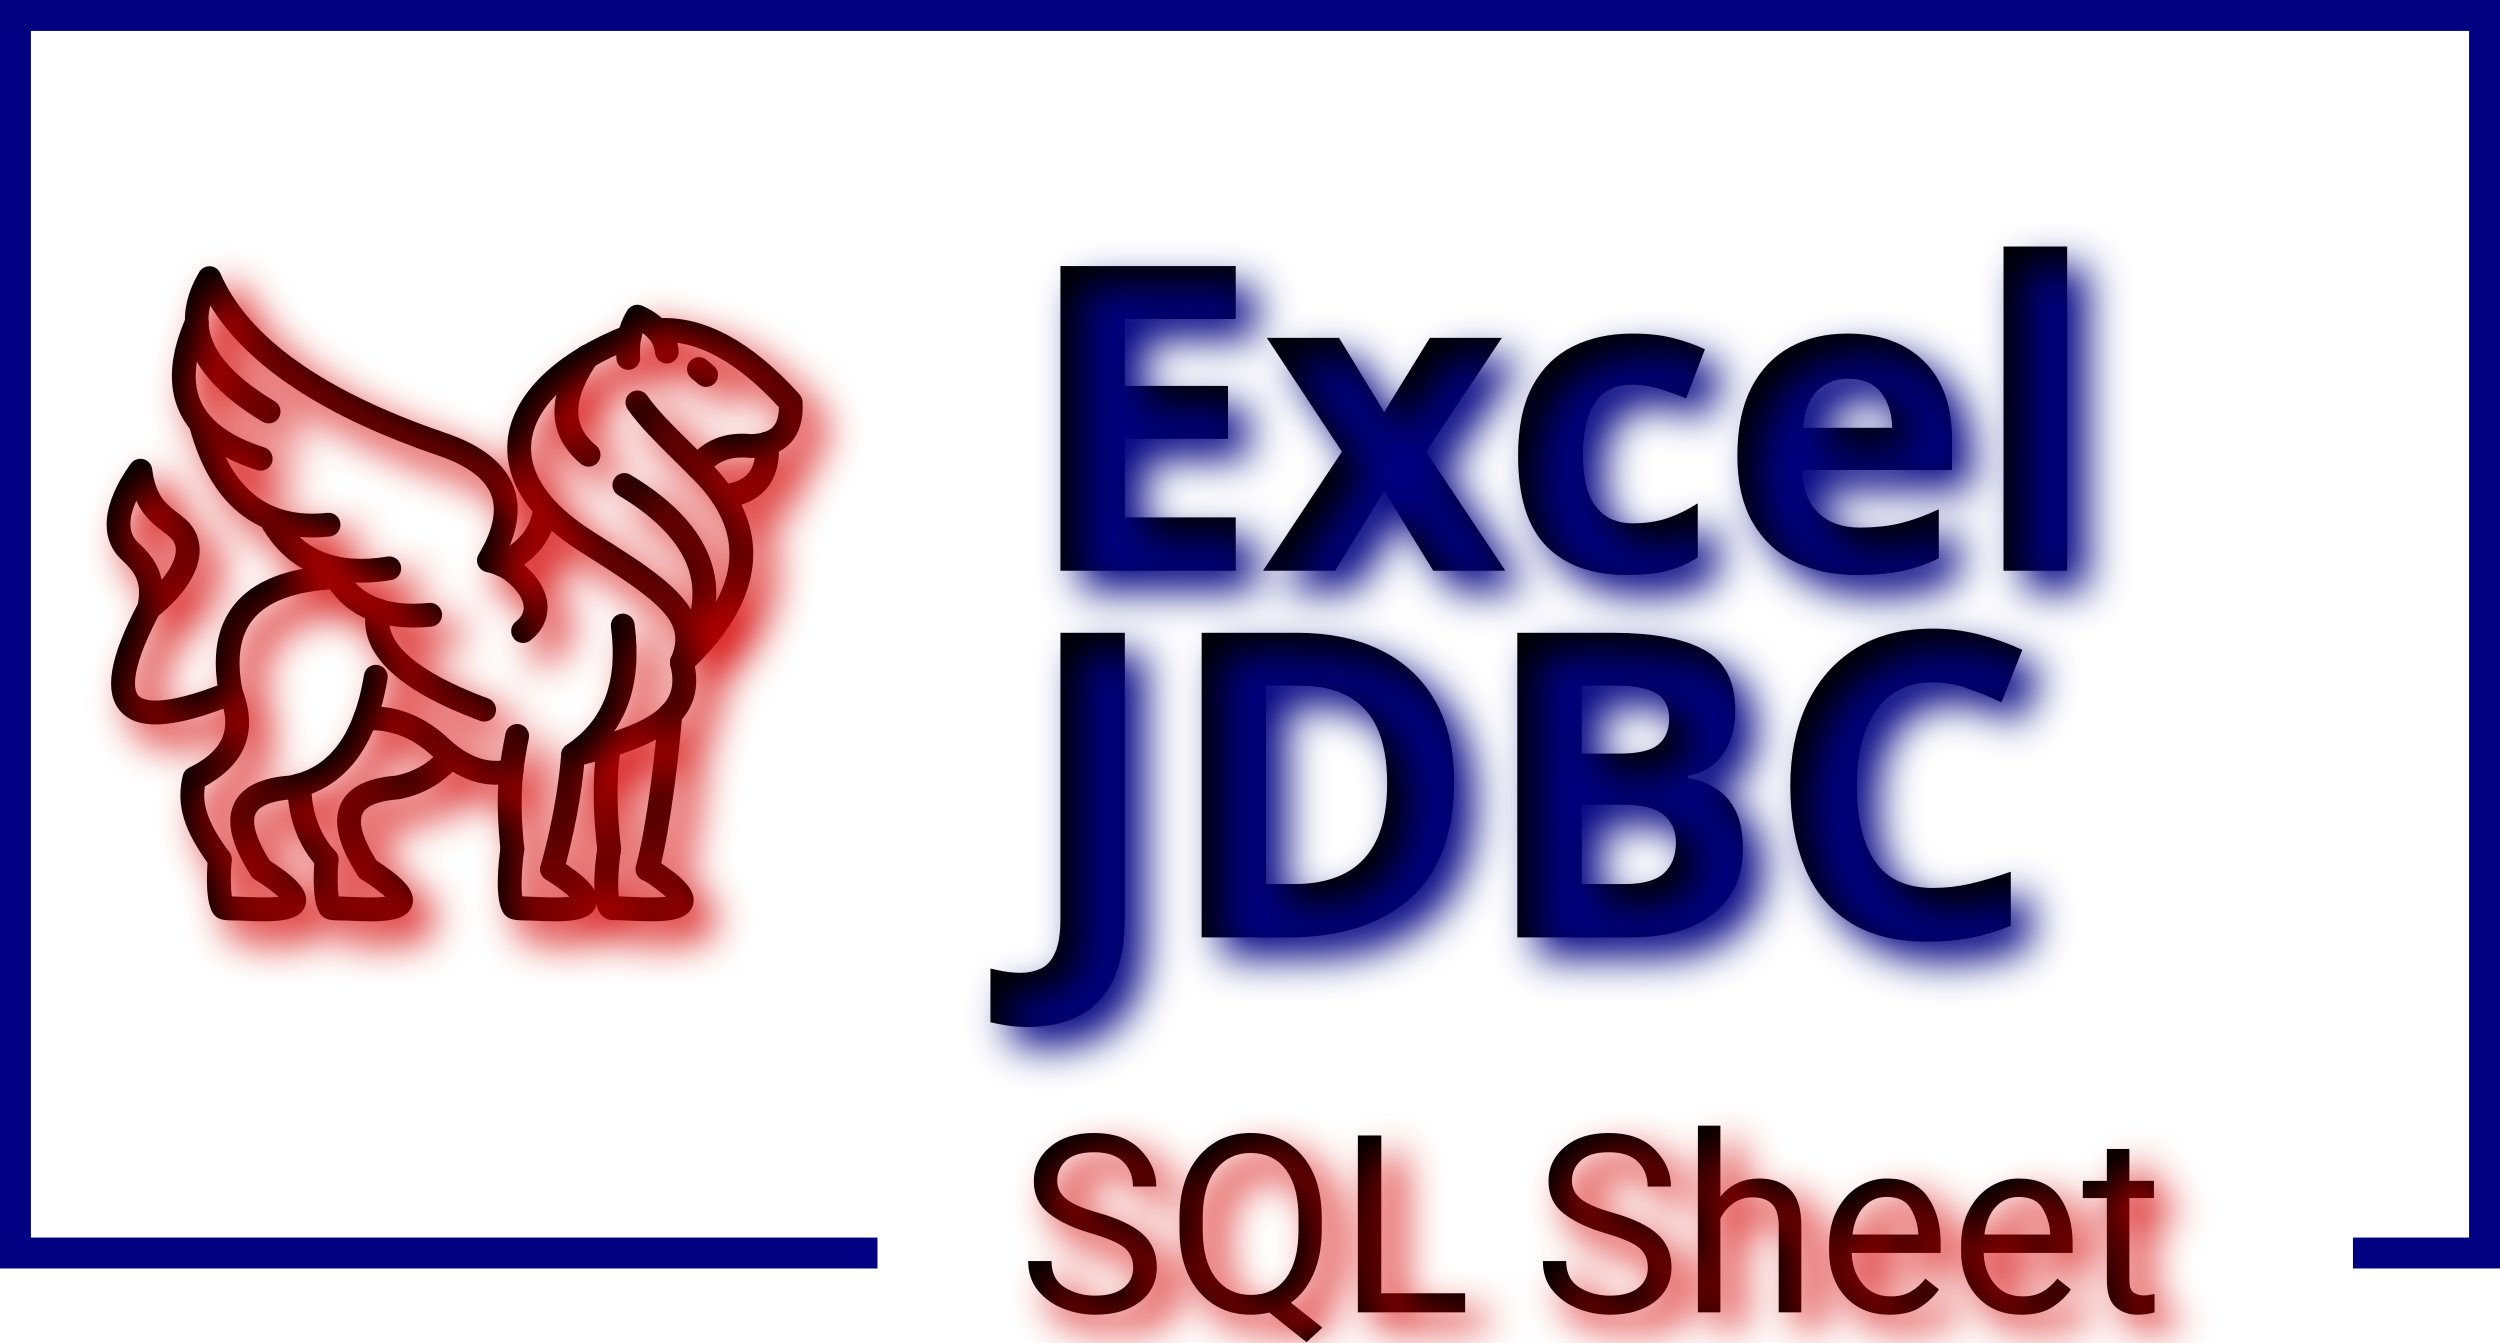
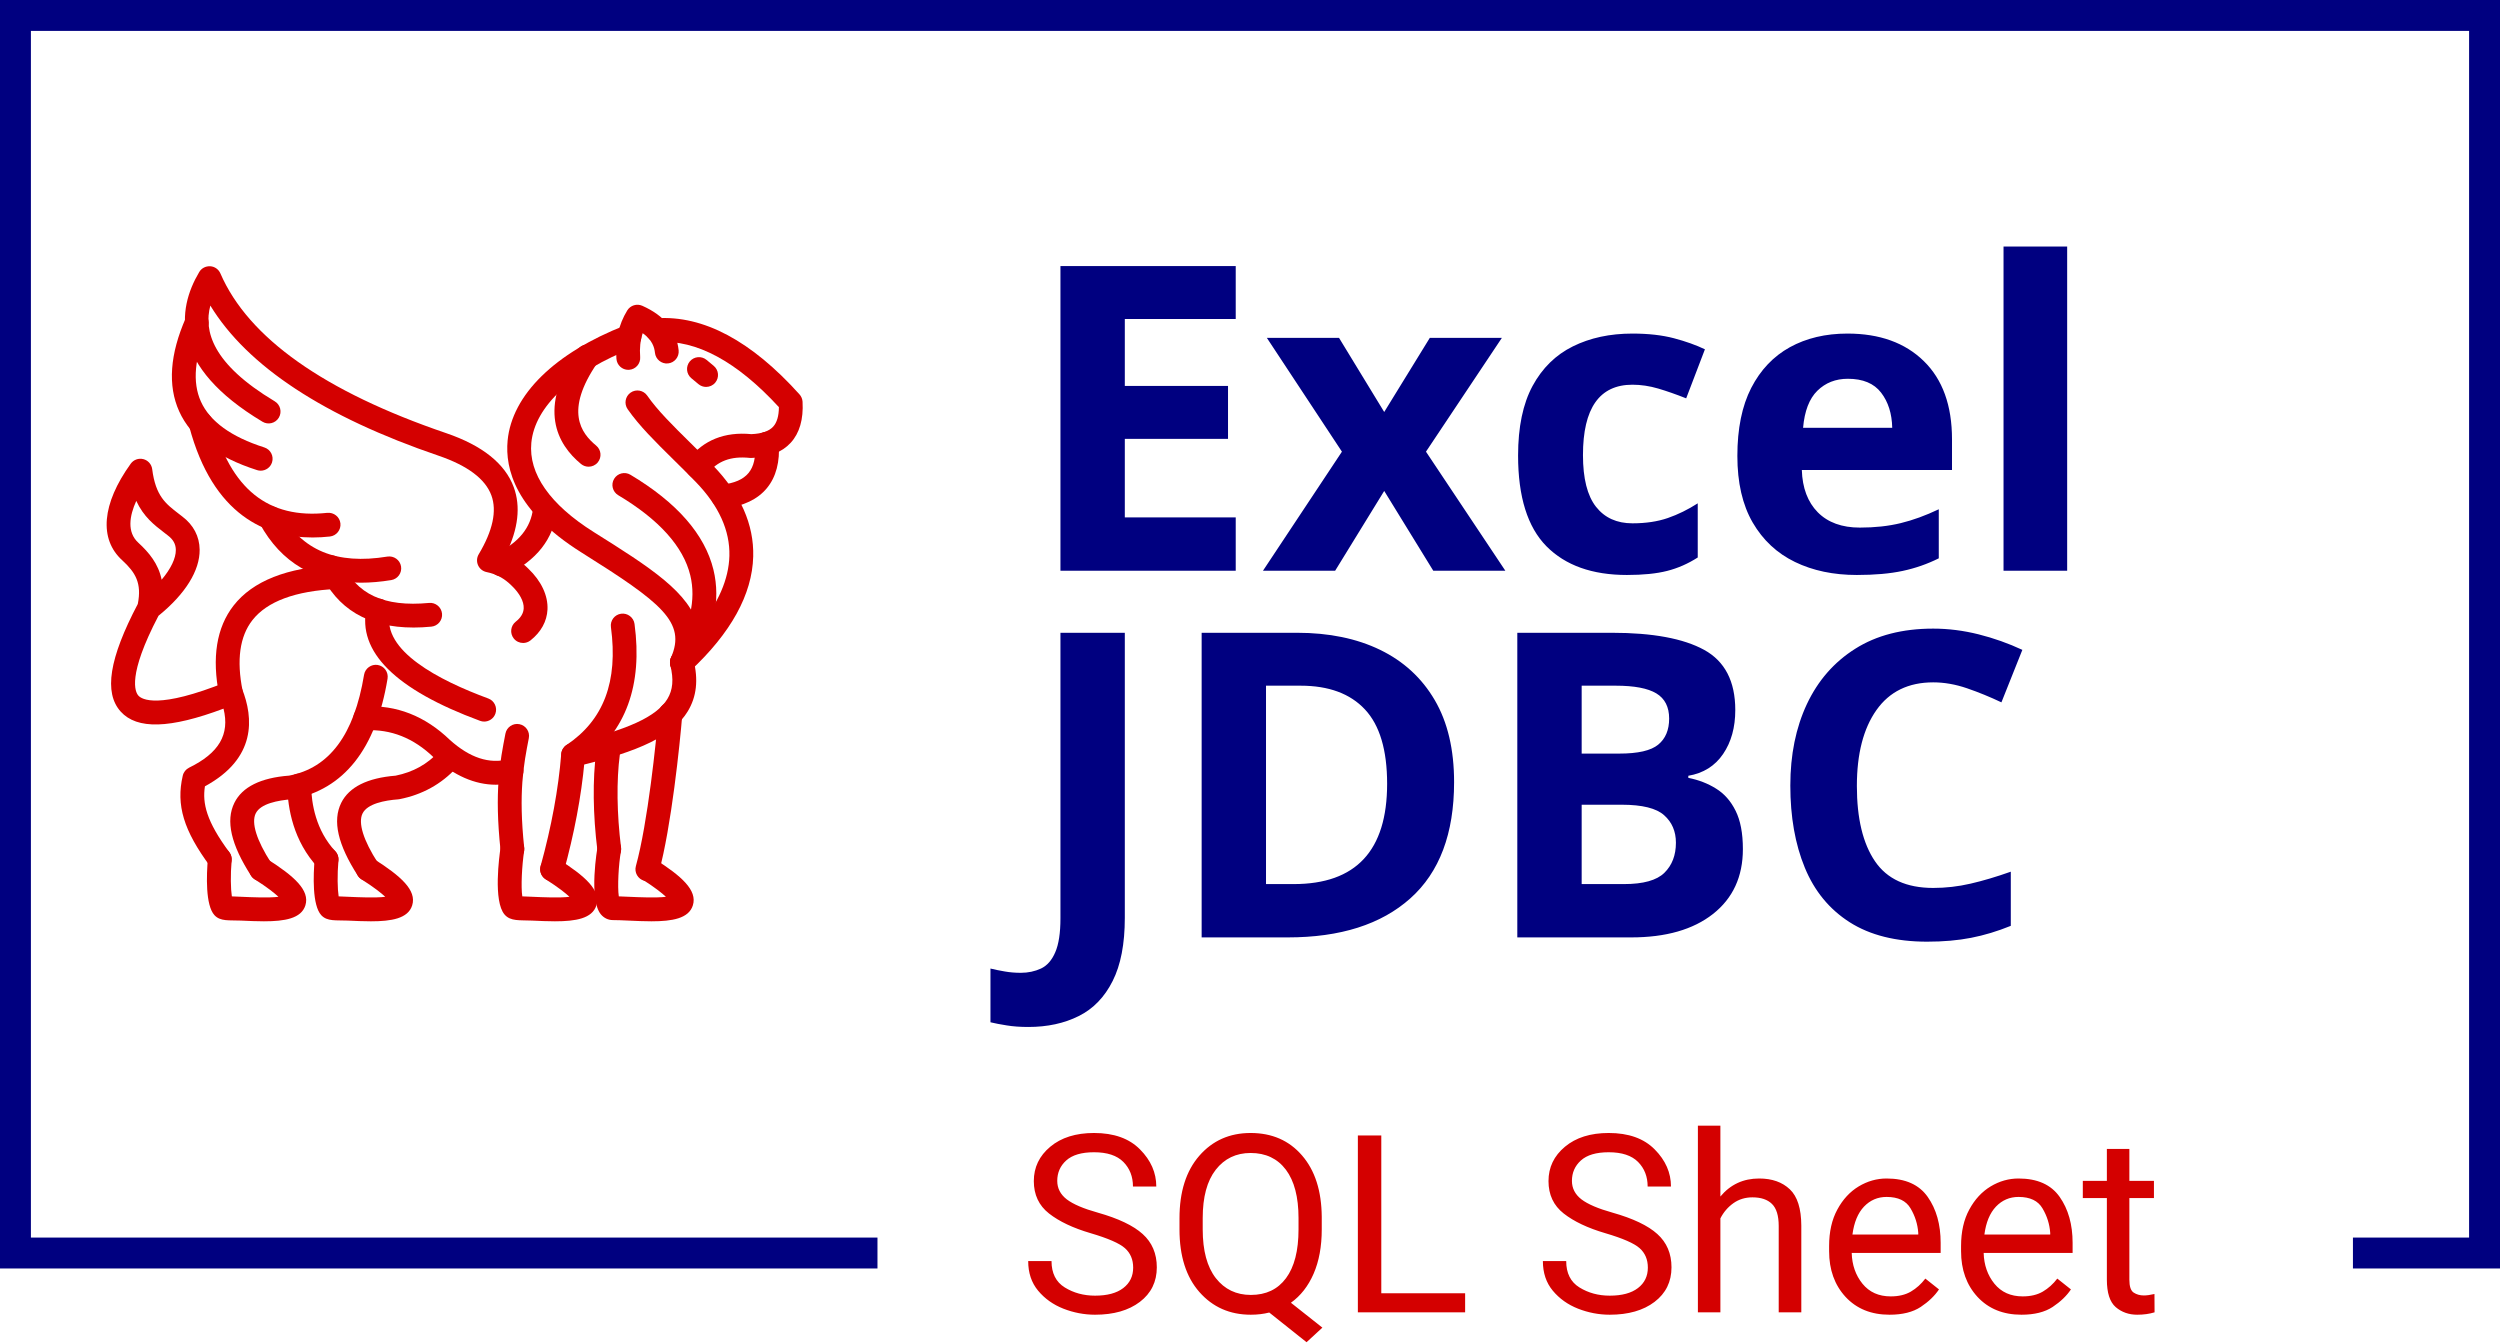
<svg xmlns="http://www.w3.org/2000/svg" version="1.1" width="375.08" height="201.378" viewBox="0 0 375.08 201.378" id="svg40">
  <defs id="defs40">
    <defs id="defs38" />
    <filter style="color-interpolation-filters:sRGB;" id="filter42" x="-0.069" y="-0.073" width="1.167" height="1.177">
      <feOffset dy="3" dx="3" id="feOffset42" />
      <feGaussianBlur stdDeviation="3" result="blur" id="feGaussianBlur42" />
      <feFlood flood-color="rgb(0,0,0)" flood-opacity="1" result="flood" id="feFlood42" />
      <feComposite in="flood" in2="SourceGraphic" operator="in" result="composite" id="feComposite42" />
      <feBlend in="blur" in2="composite" mode="normal" id="feBlend42" />
    </filter>
    <filter style="color-interpolation-filters:sRGB;" id="filter43" x="-0.043" y="-0.069" width="1.103" height="1.167">
      <feOffset dy="3" dx="3" id="feOffset43" />
      <feGaussianBlur stdDeviation="3" result="blur" id="feGaussianBlur43" />
      <feFlood flood-color="rgb(0,0,0)" flood-opacity="1" result="flood" id="feFlood43" />
      <feComposite in="flood" in2="SourceGraphic" operator="in" result="composite" id="feComposite43" />
      <feBlend in="blur" in2="composite" mode="normal" id="feBlend43" />
    </filter>
    <filter style="color-interpolation-filters:sRGB;" id="filter44" x="-0.043" y="-0.222" width="1.103" height="1.536">
      <feOffset dy="3" dx="3" id="feOffset44" />
      <feGaussianBlur stdDeviation="3" result="blur" id="feGaussianBlur44" />
      <feFlood flood-color="rgb(0,0,0)" flood-opacity="1" result="flood" id="feFlood44" />
      <feComposite in="flood" in2="SourceGraphic" operator="in" result="composite" id="feComposite44" />
      <feBlend in="blur" in2="composite" mode="normal" id="feBlend44" />
    </filter>
  </defs>
  <path d="M 0,190.312 V 0 h 375.08 v 190.312 h -22.064 v -4.637 h 17.427 V 4.637 H 4.637 v 181.038 h 127.012 v 4.637 z" fill="#0063db" fill-rule="nonzero" stroke="none" stroke-width="1" stroke-linecap="butt" stroke-linejoin="miter" stroke-miterlimit="10" stroke-dasharray="none" stroke-dashoffset="0" font-family="none" font-weight="none" font-size="none" text-anchor="none" style="mix-blend-mode:normal;fill:#000080" data-fill-palette-color="tertiary" id="path1" />
-   <g id="g40" transform="translate(16.00024,39.94428)" style="fill:#d40000;filter:url(#filter42)">
+   <g id="g40" transform="translate(16.00024,39.94428)" style="fill:#d40000">
    <path d="m 86.305,61.228 c -0.361,0 -0.723,-0.109 -1.035,-0.33 -0.689,-0.489 -0.942,-1.397 -0.603,-2.173 2.327,-5.321 -1.389,-8.224 -13.488,-15.818 C 61.344,36.726 59.755,30.386 60.158,26.157 60.809,19.294 67.238,12.996 77.792,8.876 c 0.925,-0.36 1.958,0.097 2.315,1.015 0.359,0.919 -0.094,1.956 -1.014,2.313 -9.255,3.611 -14.858,8.819 -15.377,14.29 -0.439,4.631 2.799,9.261 9.363,13.386 8.351,5.242 14.593,9.159 15.679,14.369 3.014,-3.694 4.582,-7.309 4.674,-10.792 0.098,-3.794 -1.588,-7.517 -5.017,-11.067 -1.163,-1.197 -2.299,-2.316 -3.38,-3.383 -2.75,-2.713 -5.125,-5.057 -6.869,-7.56 -0.562,-0.809 -0.363,-1.924 0.445,-2.486 0.815,-0.567 1.923,-0.363 2.49,0.445 1.553,2.233 3.821,4.469 6.444,7.057 1.098,1.083 2.253,2.221 3.438,3.44 4.122,4.268 6.148,8.858 6.023,13.646 -0.149,5.693 -3.341,11.479 -9.484,17.198 -0.34,0.319 -0.778,0.48 -1.217,0.48 z" fill="#d90000" data-fill-palette-color="accent" id="path7" style="stroke-width:1.044;fill:#d40000" />
    <path d="m 78.262,15.544 c -0.925,0 -1.707,-0.713 -1.778,-1.65 -0.211,-2.755 0.321,-5.131 1.625,-7.264 0.47,-0.764 1.436,-1.059 2.248,-0.7 3.32,1.475 5.157,3.725 5.461,6.691 0.1,0.982 -0.614,1.859 -1.595,1.961 -0.966,0.103 -1.857,-0.613 -1.959,-1.596 -0.085,-0.807 -0.383,-1.909 -1.837,-2.943 -0.361,1.071 -0.485,2.24 -0.381,3.577 0.076,0.984 -0.661,1.842 -1.644,1.917 -0.047,0.004 -0.095,0.006 -0.14,0.006 z" fill="#d90000" data-fill-palette-color="accent" id="path8" style="stroke-width:1.044;fill:#d40000" />
    <path d="m 88.685,31.864 c -0.383,0 -0.772,-0.124 -1.098,-0.378 -0.778,-0.608 -0.915,-1.73 -0.308,-2.508 2.259,-2.895 5.442,-4.168 9.449,-3.788 1.539,-0.06 2.637,-0.435 3.266,-1.117 0.57,-0.618 0.859,-1.604 0.866,-2.932 -6.295,-6.852 -12.398,-10.148 -18.131,-9.769 -0.993,0.046 -1.835,-0.684 -1.899,-1.669 -0.064,-0.985 0.683,-1.835 1.669,-1.898 7.026,-0.466 14.238,3.395 21.457,11.429 0.27,0.303 0.431,0.689 0.453,1.095 0.147,2.642 -0.453,4.715 -1.785,6.162 -1.319,1.436 -3.307,2.201 -5.906,2.274 -0.083,-0.004 -0.156,-0.001 -0.232,-0.009 -2.848,-0.297 -4.874,0.476 -6.392,2.421 -0.351,0.451 -0.878,0.687 -1.41,0.687 z" fill="#d90000" data-fill-palette-color="accent" id="path9" style="stroke-width:1.044;fill:#d40000" />
    <path d="m 92.497,36.332 c -0.897,0 -1.67,-0.673 -1.773,-1.585 -0.113,-0.98 0.591,-1.865 1.572,-1.977 3.77,-0.43 5.257,-2.229 4.974,-6.013 -0.074,-0.984 0.663,-1.842 1.648,-1.916 0.97,-0.062 1.841,0.664 1.914,1.649 0.427,5.693 -2.46,9.184 -8.13,9.83 -0.07,0.008 -0.137,0.013 -0.205,0.013 z" fill="#d90000" data-fill-palette-color="accent" id="path10" style="stroke-width:1.044;fill:#d40000" />
    <path d="m 62.483,56.523 c -0.527,0 -1.051,-0.232 -1.404,-0.678 -0.612,-0.774 -0.482,-1.899 0.291,-2.512 0.774,-0.612 1.165,-1.268 1.201,-2.007 0.047,-1.02 -0.61,-2.259 -1.805,-3.399 -1.093,-1.093 -2.312,-1.751 -3.761,-2.042 -0.568,-0.114 -1.046,-0.497 -1.282,-1.028 -0.236,-0.531 -0.199,-1.141 0.098,-1.641 2.116,-3.539 2.756,-6.513 1.902,-8.836 -0.903,-2.462 -3.566,-4.464 -7.912,-5.949 C 32.611,22.572 21.114,15.006 15.557,5.902 c -0.997,3.793 0.238,8.719 9.66,14.363 0.848,0.506 1.123,1.605 0.616,2.451 -0.504,0.847 -1.603,1.126 -2.45,0.614 C 9.456,14.991 10.534,6.515 13.89,0.871 c 0.34,-0.575 0.957,-0.898 1.65,-0.87 0.669,0.043 1.257,0.457 1.525,1.074 4.183,9.671 15.59,17.738 33.9,23.975 5.419,1.852 8.821,4.577 10.114,8.102 1.059,2.885 0.681,6.22 -1.125,9.936 1.221,0.537 2.329,1.301 3.313,2.285 1.941,1.855 2.971,4.04 2.874,6.124 -0.085,1.779 -0.966,3.386 -2.55,4.641 -0.328,0.259 -0.721,0.386 -1.108,0.386 z" fill="#d90000" data-fill-palette-color="accent" id="path11" style="stroke-width:1.044;fill:#d40000" />
    <path d="m 23.109,30.674 c -0.179,0 -0.361,-0.028 -0.541,-0.086 -5.976,-1.903 -9.907,-4.873 -11.688,-8.823 -1.738,-3.857 -1.399,-8.577 1.005,-14.03 0.4,-0.904 1.459,-1.309 2.356,-0.913 0.903,0.398 1.314,1.453 0.915,2.355 -1.98,4.485 -2.32,8.226 -1.017,11.119 1.346,2.988 4.547,5.305 9.513,6.888 0.942,0.3 1.461,1.304 1.161,2.245 -0.242,0.759 -0.946,1.245 -1.703,1.245 z" fill="#d90000" data-fill-palette-color="accent" id="path12" style="stroke-width:1.044;fill:#d40000" />
    <path d="m 30.891,40.695 c -6.933,0 -14.939,-3.253 -18.502,-16.65 -0.253,-0.954 0.314,-1.933 1.268,-2.187 0.95,-0.26 1.931,0.314 2.188,1.268 2.739,10.308 8.392,14.831 17.257,13.872 0.974,-0.095 1.865,0.6 1.972,1.581 0.107,0.981 -0.602,1.863 -1.582,1.972 -0.842,0.092 -1.712,0.145 -2.6,0.145 z" fill="#d90000" data-fill-palette-color="accent" id="path13" style="stroke-width:1.044;fill:#d40000" />
    <path d="m 38.161,47.478 c -6.874,0 -11.971,-2.969 -15.188,-8.86 -0.474,-0.866 -0.154,-1.953 0.712,-2.426 0.862,-0.471 1.952,-0.154 2.423,0.712 3.129,5.727 8.362,7.91 16.013,6.657 0.963,-0.152 1.892,0.501 2.05,1.477 0.16,0.973 -0.5,1.892 -1.476,2.05 -1.587,0.26 -3.101,0.39 -4.534,0.39 z" fill="#d90000" data-fill-palette-color="accent" id="path14" style="stroke-width:1.044;fill:#d40000" />
    <path d="m 46.04,54.206 c -6.811,0 -11.518,-2.792 -14.017,-8.324 -0.406,-0.9 -0.006,-1.958 0.895,-2.364 0.901,-0.407 1.958,-0.004 2.363,0.893 2.171,4.814 6.328,6.743 13.089,6.104 0.966,-0.102 1.855,0.626 1.95,1.609 0.095,0.984 -0.626,1.855 -1.608,1.949 -0.924,0.089 -1.814,0.134 -2.672,0.134 z" fill="#d90000" data-fill-palette-color="accent" id="path15" style="stroke-width:1.044;fill:#d40000" />
    <path d="m 56.643,68.316 c -0.205,0 -0.415,-0.034 -0.618,-0.111 C 43.313,63.518 37.581,57.818 38.994,51.264 c 0.207,-0.966 1.153,-1.586 2.121,-1.371 0.965,0.207 1.58,1.157 1.371,2.122 -1.217,5.659 7.362,10.104 14.774,12.837 0.925,0.34 1.399,1.369 1.059,2.294 -0.266,0.723 -0.949,1.17 -1.676,1.17 z" fill="#d90000" data-fill-palette-color="accent" id="path16" style="stroke-width:1.044;fill:#d40000" />
    <path d="m 59.206,46.517 c -0.665,0 -1.301,-0.371 -1.61,-1.008 -0.429,-0.889 -0.06,-1.957 0.828,-2.387 3.396,-1.647 5.214,-3.878 5.557,-6.819 0.115,-0.981 1.028,-1.674 1.983,-1.568 0.981,0.114 1.682,1.001 1.568,1.982 -0.489,4.192 -3.028,7.428 -7.547,9.62 -0.251,0.122 -0.517,0.18 -0.778,0.18 z" fill="#d90000" data-fill-palette-color="accent" id="path17" style="stroke-width:1.044;fill:#d40000" />
    <path d="m 66.829,92.26 c -0.156,0 -0.316,-0.021 -0.476,-0.065 -0.95,-0.261 -1.508,-1.246 -1.246,-2.198 1.633,-5.922 2.676,-11.581 3.096,-16.822 0.043,-0.544 0.334,-1.038 0.788,-1.342 5.584,-3.739 7.764,-9.525 6.667,-17.693 -0.132,-0.979 0.555,-1.878 1.533,-2.008 0.957,-0.132 1.878,0.555 2.008,1.532 1.233,9.174 -1.293,16.112 -7.505,20.639 -0.48,5.227 -1.535,10.82 -3.144,16.646 -0.217,0.792 -0.938,1.311 -1.721,1.311 z m -5.959,-3.037 c -0.903,0 -1.678,-0.681 -1.775,-1.6 -0.938,-8.883 -0.087,-13.266 0.736,-17.504 0.189,-0.968 1.129,-1.605 2.096,-1.414 0.968,0.189 1.603,1.127 1.413,2.095 -0.774,3.981 -1.574,8.095 -0.691,16.449 0.102,0.981 -0.608,1.861 -1.59,1.963 -0.063,0.006 -0.126,0.01 -0.188,0.01 z" fill="#d90000" data-fill-palette-color="accent" id="path18" style="stroke-width:1.044;fill:#d40000" />
    <path d="m 69.983,75.106 c -0.81,0 -1.546,-0.556 -1.738,-1.382 -0.223,-0.963 0.374,-1.923 1.334,-2.146 8.571,-1.999 12.923,-3.989 14.55,-6.654 0.825,-1.35 0.965,-2.954 0.441,-5.05 -0.238,-0.957 0.343,-1.927 1.301,-2.167 0.965,-0.24 1.927,0.343 2.167,1.301 0.761,3.043 0.48,5.587 -0.859,7.779 -2.201,3.607 -7.067,6.004 -16.787,8.272 -0.138,0.032 -0.274,0.047 -0.408,0.047 z" fill="#d90000" data-fill-palette-color="accent" id="path19" style="stroke-width:1.044;fill:#d40000" />
    <path d="m 23.171,92.26 c -0.587,0 -1.161,-0.289 -1.504,-0.819 -3.016,-4.672 -3.835,-8.253 -2.499,-10.942 1.18,-2.378 3.944,-3.751 8.213,-4.076 6.012,-1.142 9.751,-6.099 11.239,-15.127 0.16,-0.974 1.093,-1.633 2.052,-1.474 0.974,0.16 1.633,1.08 1.474,2.052 -1.736,10.543 -6.546,16.627 -14.299,18.086 -2.206,0.179 -4.755,0.667 -5.478,2.125 -0.698,1.406 0.121,4.038 2.303,7.418 0.534,0.829 0.296,1.935 -0.534,2.471 -0.3,0.193 -0.634,0.285 -0.967,0.285 z" fill="#d90000" data-fill-palette-color="accent" id="path20" style="stroke-width:1.044;fill:#d40000" />
    <path d="m 58.398,77.79 c -3.158,0 -6.282,-1.371 -9.32,-4.092 -3.035,-2.926 -6.439,-4.262 -10.204,-4.075 -0.976,0.068 -1.829,-0.7 -1.882,-1.686 -0.055,-0.985 0.7,-1.829 1.684,-1.881 4.783,-0.277 9.102,1.424 12.833,5.023 2.986,2.673 5.876,3.63 8.802,2.889 0.954,-0.242 1.929,0.334 2.173,1.291 0.244,0.957 -0.334,1.929 -1.291,2.173 -0.934,0.238 -1.867,0.357 -2.797,0.357 z" fill="#d90000" data-fill-palette-color="accent" id="path21" style="stroke-width:1.044;fill:#d40000" />
    <path d="m 16.976,90.77 c -0.548,0 -1.087,-0.251 -1.436,-0.723 -3.993,-5.384 -5.148,-9.201 -4.119,-13.621 0.121,-0.521 0.472,-0.963 0.954,-1.198 4.479,-2.193 6.121,-4.968 5.159,-8.853 C 9.481,69.392 4.558,69.528 2.108,66.816 -0.442,63.986 0.375,58.852 4.675,50.669 5.293,47.552 4.333,45.956 2.36,44.136 -1.176,40.948 -0.724,35.654 3.612,29.628 c 0.429,-0.596 1.172,-0.87 1.892,-0.688 0.712,0.182 1.24,0.78 1.331,1.508 0.509,4.022 2.031,5.19 3.958,6.67 l 0.552,0.427 c 1.674,1.26 2.584,2.987 2.608,4.972 0.037,3.146 -2.152,6.662 -6.174,9.924 -4.706,8.991 -3.503,11.441 -3.017,11.979 0.504,0.566 2.961,2.084 13.21,-2.049 0.441,-0.181 0.932,-0.172 1.371,0.011 0.438,0.187 0.782,0.54 0.958,0.982 1.765,4.415 2.177,10.478 -5.555,14.661 -0.4,2.548 0.217,5.251 3.661,9.893 0.589,0.792 0.423,1.912 -0.37,2.499 -0.32,0.238 -0.693,0.353 -1.063,0.353 z M 4.446,35.204 c -1.018,2.243 -1.44,4.7 0.324,6.293 1.568,1.446 2.988,3.118 3.481,5.532 1.371,-1.627 2.144,-3.208 2.129,-4.471 C 10.369,41.686 9.986,40.994 9.169,40.38 L 8.619,39.955 C 7.147,38.825 5.543,37.592 4.446,35.204 Z" fill="#d90000" data-fill-palette-color="accent" id="path22" style="stroke-width:1.044;fill:#d40000" />
    <path d="m 18.641,65.815 c -0.833,0 -1.58,-0.587 -1.75,-1.435 -1.135,-5.651 -0.41,-10.184 2.156,-13.473 2.871,-3.677 8.017,-5.715 15.295,-6.057 1.008,-0.026 1.822,0.716 1.869,1.702 0.045,0.985 -0.716,1.822 -1.701,1.867 -6.191,0.289 -10.444,1.867 -12.646,4.687 -1.899,2.429 -2.39,5.986 -1.469,10.567 0.195,0.968 -0.433,1.91 -1.399,2.105 -0.119,0.023 -0.238,0.036 -0.355,0.036 z" fill="#d90000" data-fill-palette-color="accent" id="path23" style="stroke-width:1.044;fill:#d40000" />
    <path d="m 39.193,92.26 c -0.587,0 -1.161,-0.289 -1.504,-0.819 -3.014,-4.668 -3.829,-8.245 -2.495,-10.933 1.176,-2.366 3.919,-3.737 8.158,-4.077 2.635,-0.536 4.761,-1.716 6.497,-3.605 0.669,-0.729 1.799,-0.774 2.524,-0.107 0.727,0.667 0.776,1.797 0.107,2.523 -2.259,2.46 -5.132,4.045 -8.536,4.714 -0.07,0.015 -0.14,0.025 -0.209,0.028 -2.033,0.154 -4.611,0.646 -5.34,2.114 -0.696,1.401 0.119,4.032 2.299,7.406 0.534,0.829 0.296,1.935 -0.534,2.47 -0.3,0.193 -0.634,0.285 -0.967,0.285 z" fill="#d90000" data-fill-palette-color="accent" id="path24" style="stroke-width:1.044;fill:#d40000" />
    <path d="m 32.996,90.77 c -0.478,0 -0.957,-0.193 -1.309,-0.57 -3.679,-3.958 -4.525,-8.855 -4.587,-12.263 -0.017,-0.987 0.77,-1.801 1.754,-1.82 0.013,0 0.023,0 0.033,0 0.972,0 1.769,0.78 1.787,1.754 0.049,2.786 0.718,6.765 3.63,9.895 0.671,0.723 0.63,1.853 -0.092,2.526 -0.346,0.321 -0.782,0.478 -1.218,0.478 z" fill="#d90000" data-fill-palette-color="accent" id="path25" style="stroke-width:1.044;fill:#d40000" />
    <path d="m 81.123,92.26 c -0.156,0 -0.316,-0.021 -0.476,-0.065 -0.95,-0.263 -1.508,-1.246 -1.245,-2.198 1.787,-6.472 3.058,-18.765 3.396,-22.955 0.08,-0.985 0.946,-1.722 1.925,-1.637 0.983,0.08 1.718,0.942 1.637,1.925 -0.347,4.285 -1.652,16.879 -3.515,23.62 -0.217,0.792 -0.938,1.311 -1.722,1.311 z m -5.721,-3.037 c -0.889,0 -1.658,-0.661 -1.771,-1.565 -0.671,-5.376 -0.734,-10.658 -0.176,-14.871 0.129,-0.979 1.022,-1.654 2.005,-1.536 0.979,0.129 1.666,1.026 1.537,2.004 -0.517,3.921 -0.453,8.879 0.181,13.96 0.123,0.979 -0.572,1.873 -1.552,1.995 -0.075,0.009 -0.149,0.014 -0.223,0.014 z" fill="#d90000" data-fill-palette-color="accent" id="path26" style="stroke-width:1.044;fill:#d40000" />
    <path d="m 89.939,18.107 c -0.404,0 -0.808,-0.137 -1.144,-0.415 l -1.074,-0.894 c -0.759,-0.631 -0.862,-1.758 -0.23,-2.516 0.632,-0.761 1.759,-0.858 2.516,-0.23 l 1.074,0.894 c 0.759,0.631 0.862,1.758 0.23,2.516 -0.353,0.424 -0.862,0.644 -1.372,0.644 z" fill="#d90000" data-fill-palette-color="accent" id="path27" style="stroke-width:1.044;fill:#d40000" />
    <path d="m 86.303,61.228 c -0.322,0 -0.649,-0.088 -0.942,-0.27 -0.84,-0.521 -1.093,-1.623 -0.572,-2.46 2.729,-4.383 3.664,-8.46 2.778,-12.116 -1.048,-4.323 -4.687,-8.371 -10.814,-12.03 -0.848,-0.505 -1.125,-1.603 -0.619,-2.45 0.506,-0.848 1.607,-1.124 2.45,-0.618 6.985,4.169 11.175,8.966 12.458,14.257 1.121,4.622 0.037,9.618 -3.22,14.846 -0.338,0.543 -0.921,0.843 -1.518,0.843 z" fill="#d90000" data-fill-palette-color="accent" id="path28" style="stroke-width:1.044;fill:#d40000" />
    <path d="m 72.308,30.077 c -0.4,0 -0.804,-0.135 -1.137,-0.408 -3.579,-2.951 -6.575,-8.323 -0.515,-17.161 0.558,-0.812 1.67,-1.024 2.483,-0.463 0.815,0.558 1.022,1.67 0.464,2.484 -4.912,7.165 -2.444,10.497 -0.158,12.381 0.761,0.628 0.87,1.754 0.241,2.516 -0.353,0.429 -0.864,0.651 -1.378,0.651 z" fill="#d90000" data-fill-palette-color="accent" id="path29" style="stroke-width:1.044;fill:#d40000" />
    <path d="m 81.759,98.282 c -1.11,0 -2.294,-0.053 -3.498,-0.109 -0.876,-0.039 -1.682,-0.076 -2.318,-0.075 -0.693,0 -1.329,-0.306 -1.793,-0.861 -1.869,-2.241 -0.517,-10.044 -0.503,-10.122 0.179,-0.968 1.106,-1.601 2.079,-1.438 0.97,0.176 1.614,1.106 1.438,2.078 -0.361,1.984 -0.538,5.357 -0.324,6.784 0.487,0.015 1.022,0.039 1.583,0.066 1.414,0.064 4.013,0.179 5.486,0.002 -0.558,-0.532 -1.605,-1.378 -3.566,-2.629 -0.831,-0.529 -1.078,-1.633 -0.546,-2.467 0.532,-0.829 1.633,-1.08 2.467,-0.545 3.936,2.505 6.408,4.646 5.684,6.933 -0.622,1.967 -3.109,2.382 -6.188,2.382 z" fill="#d90000" data-fill-palette-color="accent" id="path30" style="stroke-width:1.044;fill:#d40000" />
    <path d="m 67.285,98.282 c -1.11,0 -2.294,-0.053 -3.498,-0.109 -1.812,-0.08 -3.195,0.129 -4.085,-0.906 -1.72,-1.997 -0.798,-8.762 -0.595,-10.098 0.146,-0.976 1.046,-1.663 2.033,-1.5 0.976,0.147 1.648,1.059 1.5,2.033 -0.34,2.247 -0.495,5.452 -0.279,6.837 0.487,0.015 1.023,0.039 1.588,0.066 1.41,0.064 4.009,0.181 5.487,0.002 -0.558,-0.532 -1.605,-1.378 -3.566,-2.629 -0.831,-0.529 -1.078,-1.633 -0.546,-2.467 0.532,-0.829 1.633,-1.08 2.467,-0.545 3.936,2.505 6.408,4.644 5.684,6.933 -0.621,1.967 -3.109,2.382 -6.189,2.382 z" fill="#d90000" data-fill-palette-color="accent" id="path31" style="stroke-width:1.044;fill:#d40000" />
    <path d="m 23.627,98.282 c -1.11,0 -2.294,-0.053 -3.499,-0.109 -1.725,-0.076 -3.068,0.151 -3.95,-0.81 -1.371,-1.495 -1.204,-5.99 -0.985,-8.534 0.087,-0.983 0.959,-1.707 1.935,-1.627 0.983,0.087 1.712,0.952 1.627,1.935 -0.191,2.177 -0.14,4.338 0.03,5.404 0.466,0.017 0.972,0.039 1.505,0.064 1.412,0.064 4.011,0.179 5.485,0.002 -0.558,-0.532 -1.605,-1.378 -3.566,-2.629 -0.831,-0.529 -1.078,-1.633 -0.546,-2.467 0.532,-0.829 1.635,-1.08 2.467,-0.545 3.936,2.505 6.408,4.646 5.684,6.933 -0.622,1.967 -3.109,2.382 -6.186,2.382 z" fill="#d90000" data-fill-palette-color="accent" id="path32" style="stroke-width:1.044;fill:#d40000" />
    <path d="m 39.649,98.282 c -1.11,0 -2.294,-0.053 -3.499,-0.109 -1.727,-0.076 -3.068,0.151 -3.95,-0.81 -1.371,-1.495 -1.204,-5.99 -0.985,-8.534 0.087,-0.983 0.974,-1.707 1.935,-1.627 0.983,0.087 1.712,0.952 1.627,1.935 -0.191,2.177 -0.14,4.338 0.03,5.404 0.466,0.017 0.972,0.039 1.505,0.064 1.412,0.064 4.007,0.181 5.485,0.002 -0.556,-0.532 -1.605,-1.378 -3.566,-2.626 -0.831,-0.532 -1.078,-1.635 -0.548,-2.469 0.534,-0.829 1.637,-1.074 2.469,-0.547 3.936,2.507 6.41,4.646 5.686,6.935 -0.622,1.967 -3.109,2.382 -6.189,2.382 z" fill="#d90000" data-fill-palette-color="accent" id="path33" style="stroke-width:1.044;fill:#d40000" />
  </g>
  <rect width="998.974" height="537.321" fill="none" stroke="none" visibility="hidden" id="rect38" x="0.513" y="0.341" style="stroke-width:2.663" />
-   <text xml:space="preserve" style="font-style:normal;font-variant:normal;font-weight:normal;font-stretch:normal;font-size:37.333px;line-height:1.25;font-family:'Roboto Slab';-inkscape-font-specification:'Roboto Slab';font-variant-ligatures:none;fill:#d40000;filter:url(#filter44)" x="152.794" y="196.894" id="text40">
+   <text xml:space="preserve" style="font-style:normal;font-variant:normal;font-weight:normal;font-stretch:normal;font-size:37.333px;line-height:1.25;font-family:'Roboto Slab';-inkscape-font-specification:'Roboto Slab';font-variant-ligatures:none;fill:#d40000" x="152.794" y="196.894" id="text40">
    <tspan id="tspan40" x="152.794" y="196.894" style="font-style:normal;font-variant:normal;font-weight:normal;font-stretch:normal;font-family:Roboto;-inkscape-font-specification:Roboto;fill:#d40000">SQL Sheet</tspan>
  </text>
-   <text xml:space="preserve" style="font-size:64px;line-height:0.85;font-family:'Century Gothic';-inkscape-font-specification:'Century Gothic, Normal';font-variant-ligatures:none;filter:url(#filter43)" x="153.336" y="85.623" id="text41">
+   <text xml:space="preserve" style="font-size:64px;line-height:0.85;font-family:'Century Gothic';-inkscape-font-specification:'Century Gothic, Normal';font-variant-ligatures:none" x="153.336" y="85.623" id="text41">
    <tspan id="tspan41" x="153.336" y="85.623" style="font-style:normal;font-variant:normal;font-weight:800;font-stretch:normal;font-size:64px;line-height:0.85;font-family:'Roboto Slab';-inkscape-font-specification:'Roboto Slab, Ultra-Bold';font-variant-ligatures:none;font-variant-caps:normal;font-variant-numeric:normal;font-variant-east-asian:normal;fill:#000080">Excel</tspan>
    <tspan x="153.336" y="140.641" id="tspan42" style="font-style:normal;font-variant:normal;font-weight:800;font-stretch:normal;font-size:64px;line-height:0.85;font-family:'Roboto Slab';-inkscape-font-specification:'Roboto Slab, Ultra-Bold';font-variant-ligatures:none;font-variant-caps:normal;font-variant-numeric:normal;font-variant-east-asian:normal;fill:#000080">JDBC</tspan>
  </text>
</svg>
